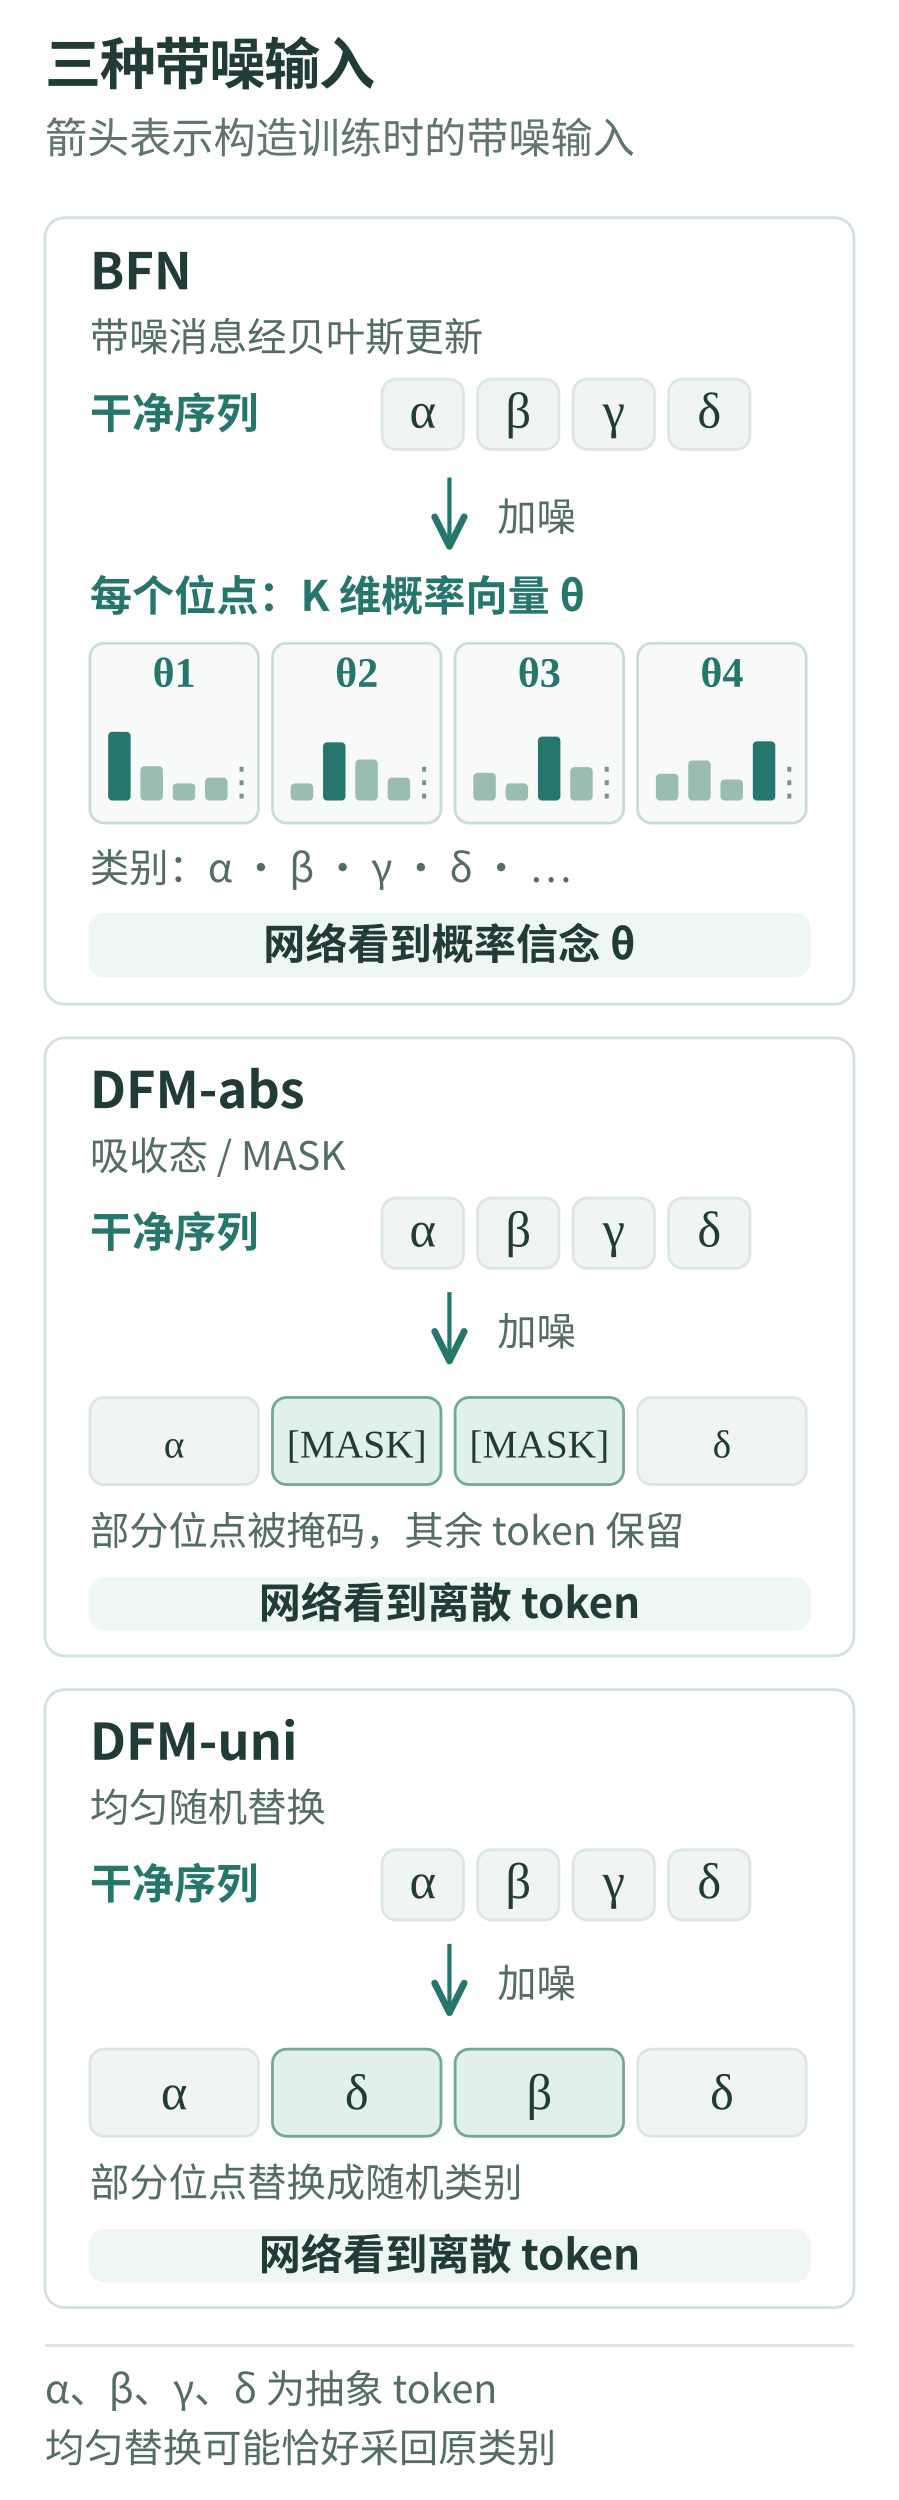
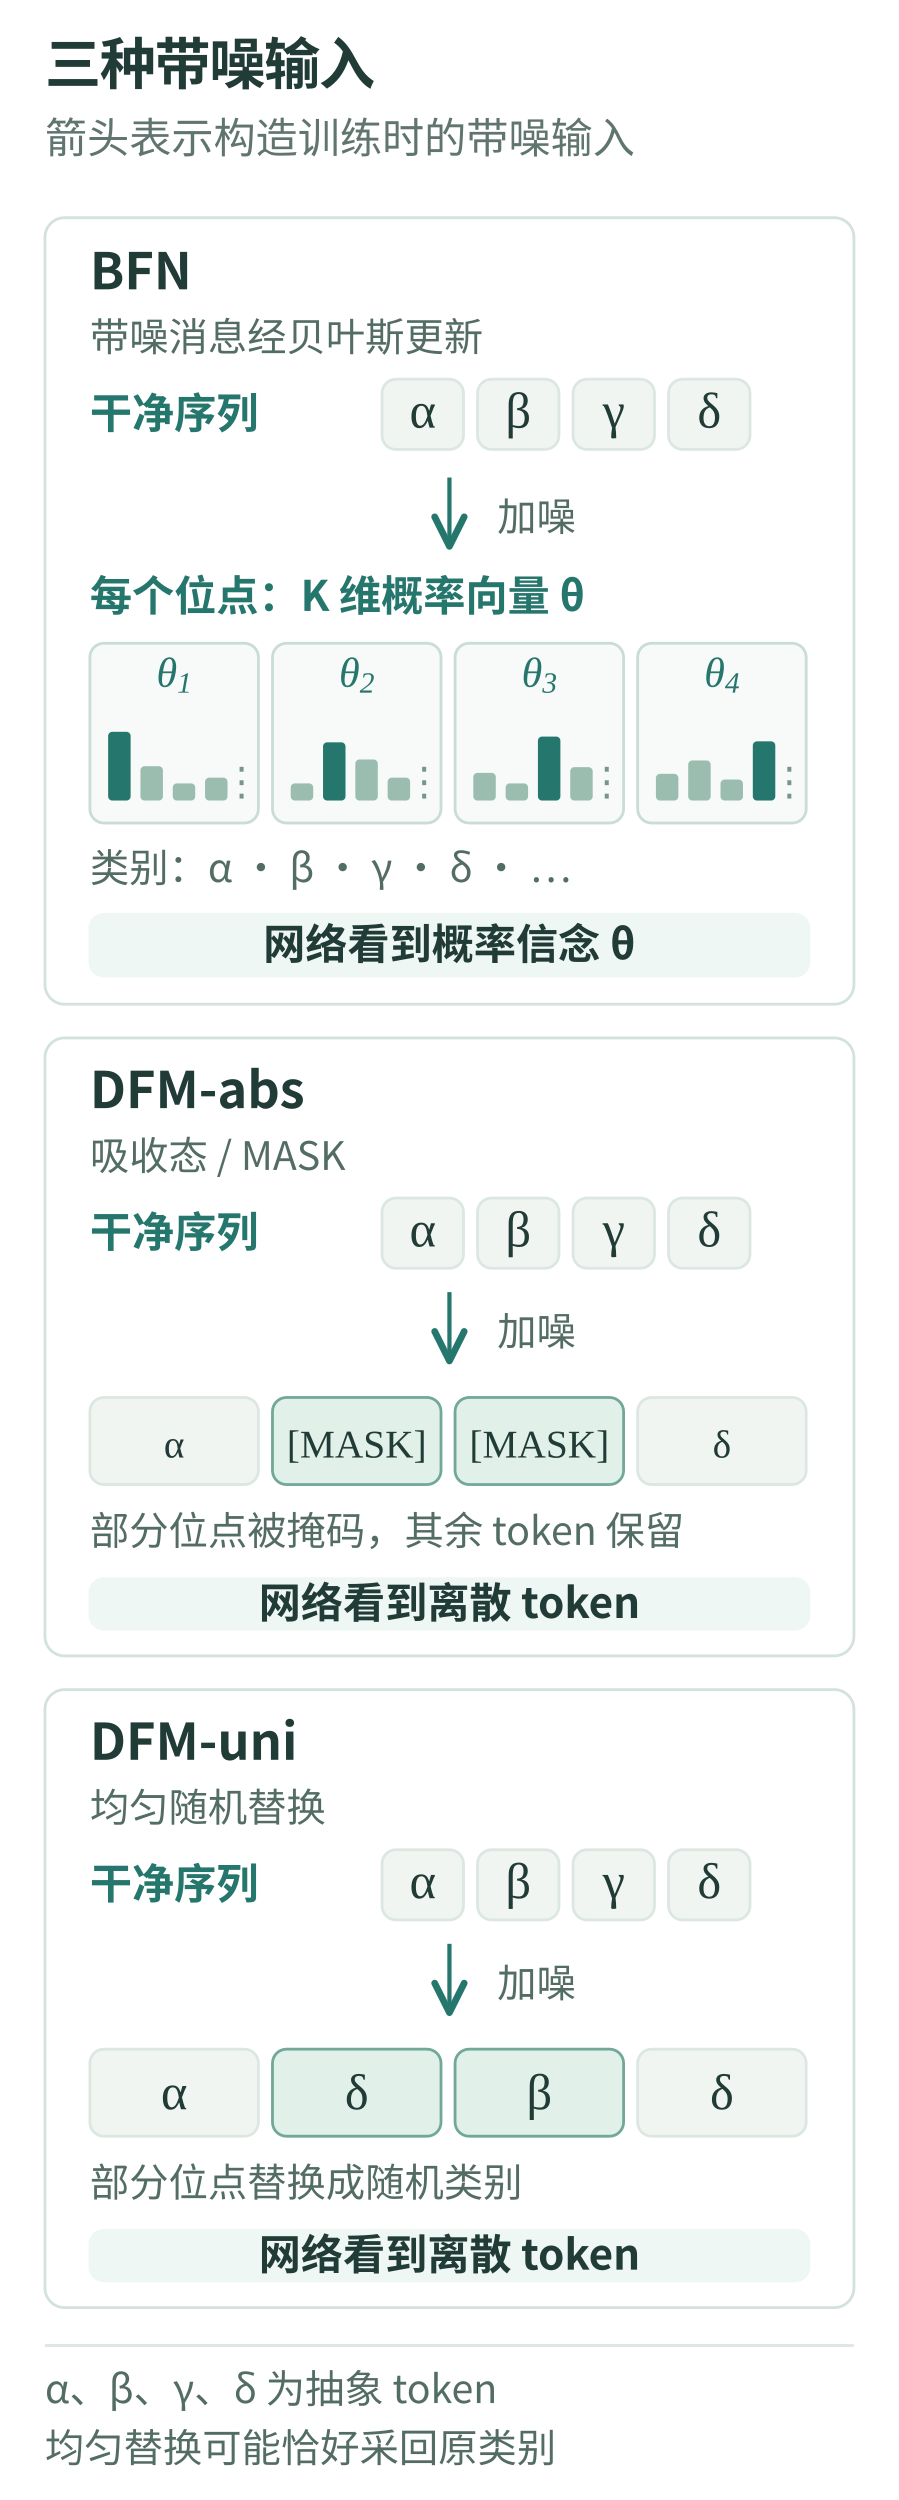
<svg xmlns="http://www.w3.org/2000/svg" width="640" height="1780" viewBox="0 0 640 1780" role="img" aria-labelledby="title desc">
  <defs>
    <marker id="arrow" markerWidth="9" markerHeight="9" refX="8" refY="4.5" orient="auto" markerUnits="strokeWidth">
      <path d="M1 1 L8 4.5 L1 8" fill="none" stroke="#25766c" stroke-width="1.6" stroke-linecap="round" stroke-linejoin="round" />
    </marker>
    <style>
      text{font-family:"Noto Sans CJK SC","Microsoft YaHei","PingFang SC",sans-serif;fill:#213b36}
      .title{font-size:40px;font-weight:700;letter-spacing:-1px}
      .sub{font-size:30px;fill:#60756f}
      .heading{font-size:36px;font-weight:700}
      .label{font-size:30px;font-weight:600;fill:#25766c}
      .body{font-size:28px;fill:#536d65}
      .type{font-size:30px;font-weight:700}
      .token{font-family:"Cambria Math","Times New Roman",serif;fill:#213b36}
      .vector-label{font-family:"Cambria Math","Times New Roman",serif;font-weight:600;fill:#25766c}
      .ellipsis{fill:#78948e}
-     </style>
+     .vector-label{font-family:"Cambria Math","Times New Roman",serif;font-style:italic;font-weight:400}</style>
  </defs>
  <rect width="640" height="1780" fill="#fff" />
  <text x="32" y="60" class="title">三种带噪输入</text>
  <text x="32" y="109" class="sub">箭头表示构造训练时的带噪输入</text>
  <rect x="32" y="155" width="576" height="560" rx="14" fill="#fff" stroke="#d3e2dd" stroke-width="2" />
  <text x="64" y="206" class="heading">BFN</text>
  <text x="64" y="250" class="body">带噪消息经贝叶斯更新</text>
  <text x="64" y="305" class="label">干净序列</text>
  <rect x="272" y="270" width="58" height="50" rx="10" fill="#f1f5f2" stroke="#dce7e2" stroke-width="2" />
  <text x="301.0" y="304.5" class="token" font-size="36" text-anchor="middle">α</text>
  <rect x="340" y="270" width="58" height="50" rx="10" fill="#f1f5f2" stroke="#dce7e2" stroke-width="2" />
  <text x="369.0" y="304.5" class="token" font-size="36" text-anchor="middle">β</text>
  <rect x="408" y="270" width="58" height="50" rx="10" fill="#f1f5f2" stroke="#dce7e2" stroke-width="2" />
  <text x="437.0" y="304.5" class="token" font-size="36" text-anchor="middle">γ</text>
  <rect x="476" y="270" width="58" height="50" rx="10" fill="#f1f5f2" stroke="#dce7e2" stroke-width="2" />
  <text x="505.0" y="304.5" class="token" font-size="36" text-anchor="middle">δ</text>
  <path d="M320 340 L320 389" fill="none" stroke="#25766c" stroke-width="3" marker-end="url(#arrow)" />
  <text x="354" y="378" class="body">加噪</text>
  <text x="64" y="435" class="label">每个位点：K 维概率向量 θ</text>
  <rect x="64" y="458" width="120" height="128" rx="10" fill="#f7faf8" stroke="#c9ddd4" stroke-width="2" />
-   <text x="124.0" y="489" class="vector-label" font-size="30" text-anchor="middle">θ1</text>
+   <text x="124.0" y="489" class="vector-label" font-size="30" text-anchor="middle">θ<tspan baseline-shift="sub" font-size="70%">1</tspan>
+   </text>
  <rect x="77" y="521.04" width="16" height="48.96" rx="3" fill="#25766c" />
  <rect x="100" y="545.52" width="16" height="24.48" rx="3" fill="#9bbdb0" />
  <rect x="123" y="557.76" width="16" height="12.24" rx="3" fill="#9bbdb0" />
  <rect x="146" y="553.68" width="16" height="16.32" rx="3" fill="#9bbdb0" />
  <text x="172" y="566" class="ellipsis" font-size="28" text-anchor="middle">⋮</text>
  <rect x="194" y="458" width="120" height="128" rx="10" fill="#f7faf8" stroke="#c9ddd4" stroke-width="2" />
-   <text x="254.0" y="489" class="vector-label" font-size="30" text-anchor="middle">θ2</text>
+   <text x="254.0" y="489" class="vector-label" font-size="30" text-anchor="middle">θ<tspan baseline-shift="sub" font-size="70%">2</tspan>
+   </text>
  <rect x="207" y="557.76" width="16" height="12.24" rx="3" fill="#9bbdb0" />
  <rect x="230" y="528.52" width="16" height="41.48" rx="3" fill="#25766c" />
  <rect x="253" y="540.76" width="16" height="29.24" rx="3" fill="#9bbdb0" />
  <rect x="276" y="553.68" width="16" height="16.32" rx="3" fill="#9bbdb0" />
  <text x="302" y="566" class="ellipsis" font-size="28" text-anchor="middle">⋮</text>
  <rect x="324" y="458" width="120" height="128" rx="10" fill="#f7faf8" stroke="#c9ddd4" stroke-width="2" />
-   <text x="384.0" y="489" class="vector-label" font-size="30" text-anchor="middle">θ3</text>
+   <text x="384.0" y="489" class="vector-label" font-size="30" text-anchor="middle">θ<tspan baseline-shift="sub" font-size="70%">3</tspan>
+   </text>
  <rect x="337" y="550.28" width="16" height="19.72" rx="3" fill="#9bbdb0" />
  <rect x="360" y="557.76" width="16" height="12.24" rx="3" fill="#9bbdb0" />
  <rect x="383" y="524.44" width="16" height="45.56" rx="3" fill="#25766c" />
  <rect x="406" y="546.2" width="16" height="23.8" rx="3" fill="#9bbdb0" />
  <text x="432" y="566" class="ellipsis" font-size="28" text-anchor="middle">⋮</text>
  <rect x="454" y="458" width="120" height="128" rx="10" fill="#f7faf8" stroke="#c9ddd4" stroke-width="2" />
-   <text x="514.0" y="489" class="vector-label" font-size="30" text-anchor="middle">θ4</text>
+   <text x="514.0" y="489" class="vector-label" font-size="30" text-anchor="middle">θ<tspan baseline-shift="sub" font-size="70%">4</tspan>
+   </text>
  <rect x="467" y="550.96" width="16" height="19.04" rx="3" fill="#9bbdb0" />
  <rect x="490" y="541.44" width="16" height="28.56" rx="3" fill="#9bbdb0" />
  <rect x="513" y="555.04" width="16" height="14.96" rx="3" fill="#9bbdb0" />
  <rect x="536" y="527.84" width="16" height="42.16" rx="3" fill="#25766c" />
  <text x="562" y="566" class="ellipsis" font-size="28" text-anchor="middle">⋮</text>
  <text x="64" y="628" class="body">类别：α · β · γ · δ · …</text>
  <rect x="64" y="651" width="512" height="44" rx="10" fill="#eff7f4" stroke="#eff7f4" stroke-width="2" />
  <text x="320" y="683" class="type" text-anchor="middle">网络看到概率信念 θ</text>
  <rect x="32" y="739" width="576" height="440" rx="14" fill="#fff" stroke="#d3e2dd" stroke-width="2" />
  <text x="64" y="789" class="heading">DFM-abs</text>
  <text x="64" y="833" class="body">吸收态 / MASK</text>
  <text x="64" y="888" class="label">干净序列</text>
  <rect x="272" y="853" width="58" height="50" rx="10" fill="#f1f5f2" stroke="#dce7e2" stroke-width="2" />
  <text x="301.0" y="887.5" class="token" font-size="36" text-anchor="middle">α</text>
  <rect x="340" y="853" width="58" height="50" rx="10" fill="#f1f5f2" stroke="#dce7e2" stroke-width="2" />
  <text x="369.0" y="887.5" class="token" font-size="36" text-anchor="middle">β</text>
  <rect x="408" y="853" width="58" height="50" rx="10" fill="#f1f5f2" stroke="#dce7e2" stroke-width="2" />
  <text x="437.0" y="887.5" class="token" font-size="36" text-anchor="middle">γ</text>
  <rect x="476" y="853" width="58" height="50" rx="10" fill="#f1f5f2" stroke="#dce7e2" stroke-width="2" />
  <text x="505.0" y="887.5" class="token" font-size="36" text-anchor="middle">δ</text>
  <path d="M320 920 L320 969" fill="none" stroke="#25766c" stroke-width="3" marker-end="url(#arrow)" />
  <text x="354" y="958" class="body">加噪</text>
  <rect x="64" y="995" width="120" height="62" rx="10" fill="#f1f5f2" stroke="#dce7e2" stroke-width="2" />
  <text x="124.0" y="1037.78" class="token" font-size="28" text-anchor="middle">α</text>
  <rect x="194" y="995" width="120" height="62" rx="10" fill="#e1f0e9" stroke="#72a899" stroke-width="2" />
  <text x="254.0" y="1037.78" class="token" font-size="28" text-anchor="middle">[MASK]</text>
  <rect x="324" y="995" width="120" height="62" rx="10" fill="#e1f0e9" stroke="#72a899" stroke-width="2" />
  <text x="384.0" y="1037.78" class="token" font-size="28" text-anchor="middle">[MASK]</text>
  <rect x="454" y="995" width="120" height="62" rx="10" fill="#f1f5f2" stroke="#dce7e2" stroke-width="2" />
  <text x="514.0" y="1037.78" class="token" font-size="28" text-anchor="middle">δ</text>
  <text x="64" y="1100" class="body">部分位点被掩码，其余 token 保留</text>
  <rect x="64" y="1124" width="512" height="36" rx="10" fill="#eff7f4" stroke="#eff7f4" stroke-width="2" />
  <text x="320" y="1152" class="type" text-anchor="middle">网络看到离散 token</text>
  <rect x="32" y="1203" width="576" height="440" rx="14" fill="#fff" stroke="#d3e2dd" stroke-width="2" />
  <text x="64" y="1253" class="heading">DFM-uni</text>
  <text x="64" y="1297" class="body">均匀随机替换</text>
  <text x="64" y="1352" class="label">干净序列</text>
  <rect x="272" y="1317" width="58" height="50" rx="10" fill="#f1f5f2" stroke="#dce7e2" stroke-width="2" />
  <text x="301.0" y="1351.5" class="token" font-size="36" text-anchor="middle">α</text>
  <rect x="340" y="1317" width="58" height="50" rx="10" fill="#f1f5f2" stroke="#dce7e2" stroke-width="2" />
  <text x="369.0" y="1351.5" class="token" font-size="36" text-anchor="middle">β</text>
  <rect x="408" y="1317" width="58" height="50" rx="10" fill="#f1f5f2" stroke="#dce7e2" stroke-width="2" />
  <text x="437.0" y="1351.5" class="token" font-size="36" text-anchor="middle">γ</text>
  <rect x="476" y="1317" width="58" height="50" rx="10" fill="#f1f5f2" stroke="#dce7e2" stroke-width="2" />
  <text x="505.0" y="1351.5" class="token" font-size="36" text-anchor="middle">δ</text>
  <path d="M320 1384 L320 1433" fill="none" stroke="#25766c" stroke-width="3" marker-end="url(#arrow)" />
  <text x="354" y="1422" class="body">加噪</text>
  <rect x="64" y="1459" width="120" height="62" rx="10" fill="#f1f5f2" stroke="#dce7e2" stroke-width="2" />
  <text x="124.0" y="1501.78" class="token" font-size="36" text-anchor="middle">α</text>
  <rect x="194" y="1459" width="120" height="62" rx="10" fill="#e1f0e9" stroke="#72a899" stroke-width="2" />
  <text x="254.0" y="1501.78" class="token" font-size="36" text-anchor="middle">δ</text>
  <rect x="324" y="1459" width="120" height="62" rx="10" fill="#e1f0e9" stroke="#72a899" stroke-width="2" />
  <text x="384.0" y="1501.78" class="token" font-size="36" text-anchor="middle">β</text>
  <rect x="454" y="1459" width="120" height="62" rx="10" fill="#f1f5f2" stroke="#dce7e2" stroke-width="2" />
  <text x="514.0" y="1501.78" class="token" font-size="36" text-anchor="middle">δ</text>
  <text x="64" y="1564" class="body">部分位点替换成随机类别</text>
  <rect x="64" y="1588" width="512" height="36" rx="10" fill="#eff7f4" stroke="#eff7f4" stroke-width="2" />
  <text x="320" y="1616" class="type" text-anchor="middle">网络看到离散 token</text>
  <path d="M32 1670 H608" stroke="#dce7e2" stroke-width="2" />
  <text x="32" y="1711" class="body">α、β、γ、δ 为抽象 token</text>
  <text x="32" y="1753" class="body">均匀替换可能恰好采回原类别</text>
</svg>
